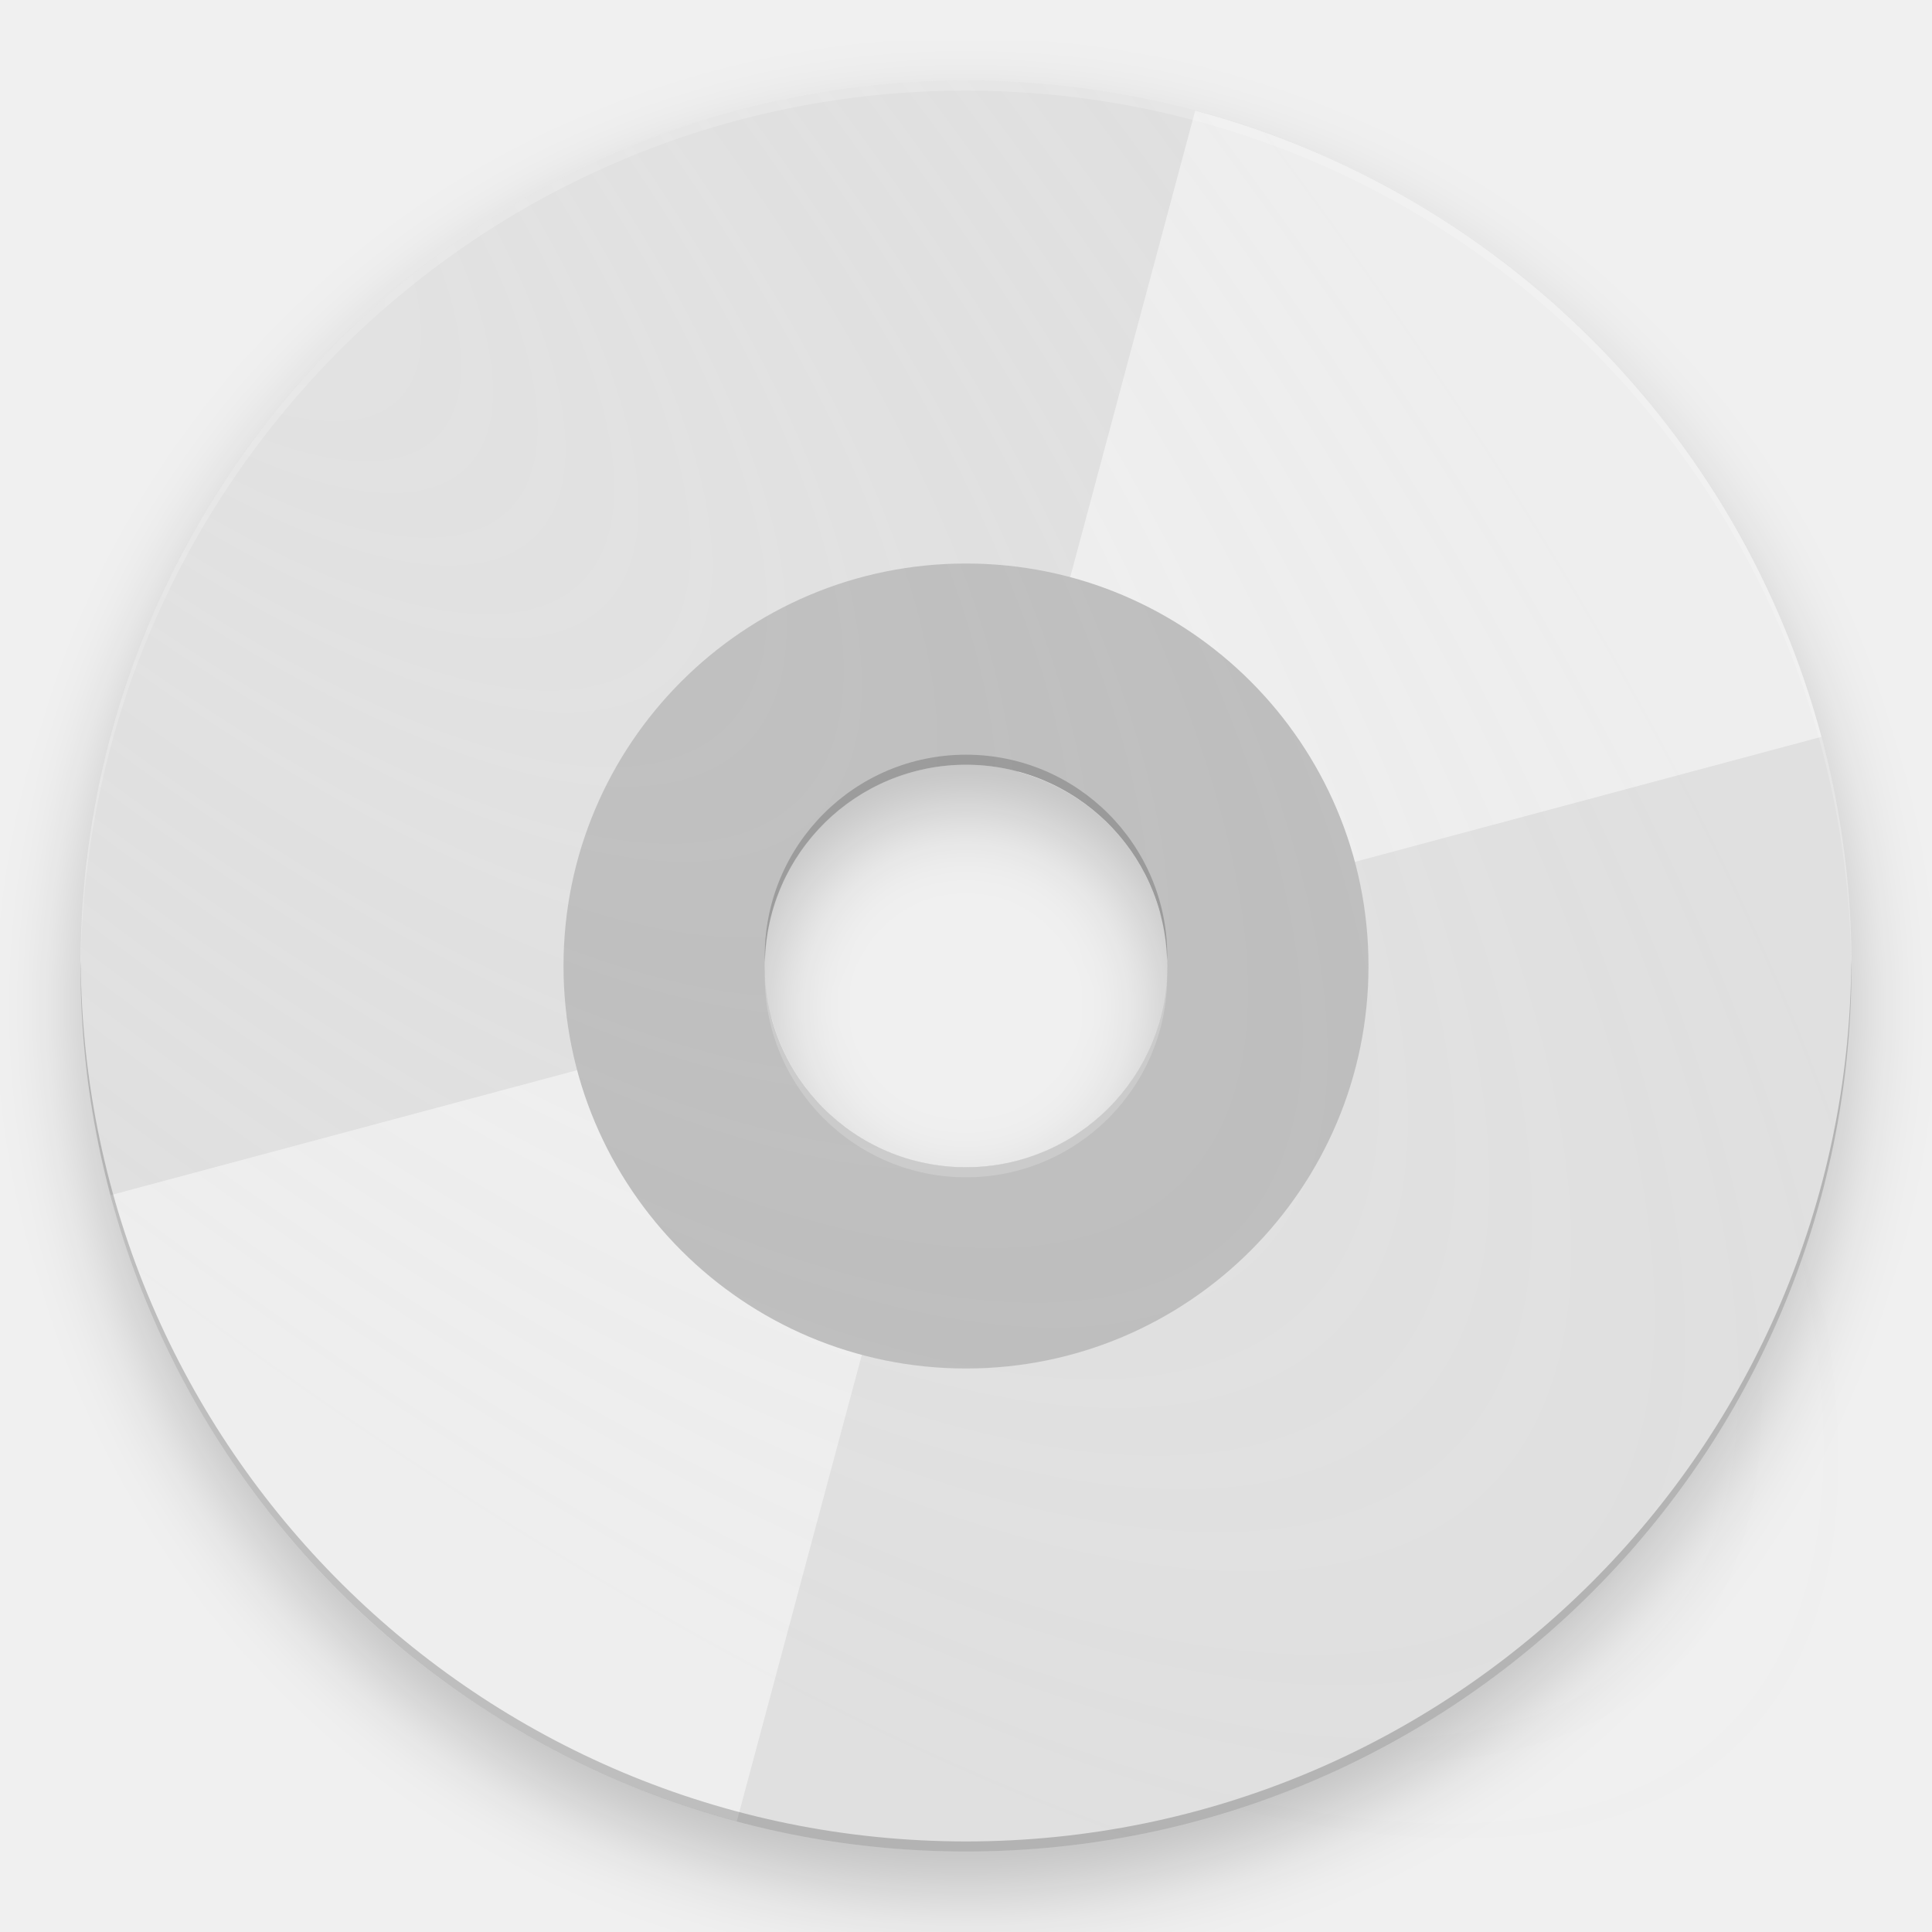
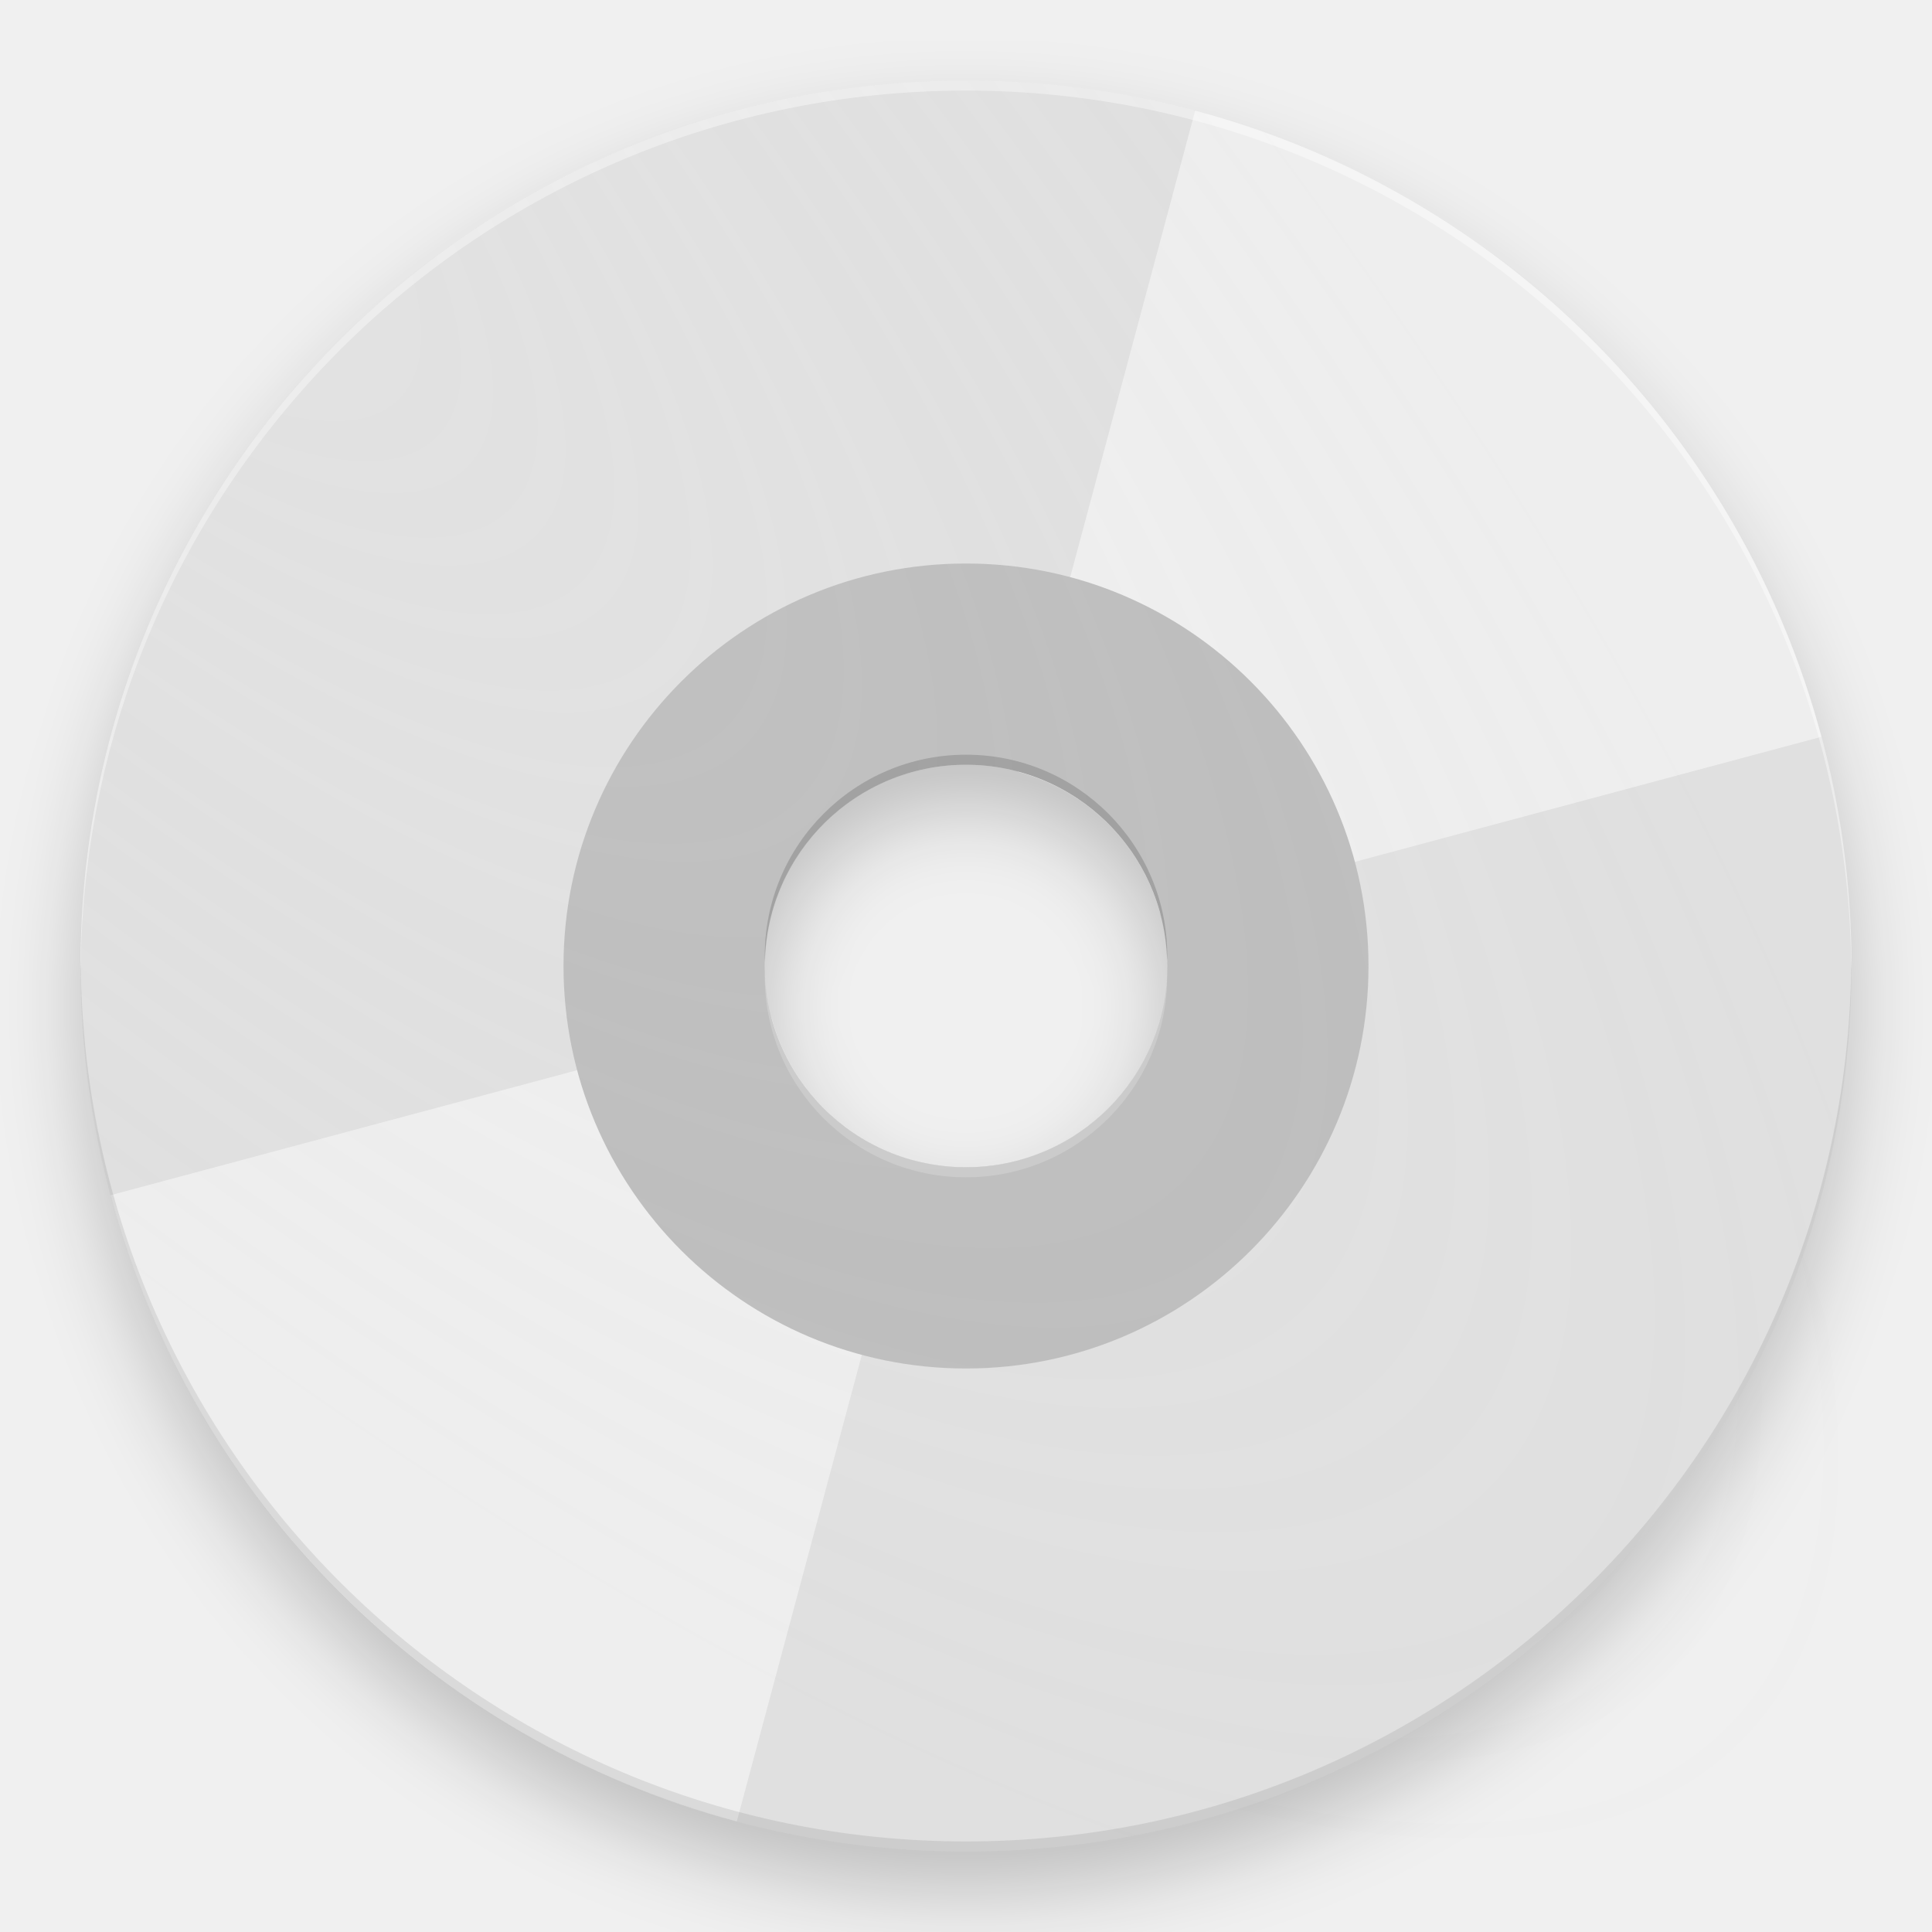
- <svg xmlns="http://www.w3.org/2000/svg" xmlns:ns1="http://www.openswatchbook.org/uri/2009/osb" xmlns:xlink="http://www.w3.org/1999/xlink" id="svg2" version="1.1" xml:space="preserve" width="48" height="48" viewBox="0 0 48 48" style="enable-background:new">
+ <svg xmlns="http://www.w3.org/2000/svg" xmlns:ns1="http://www.openswatchbook.org/uri/2009/osb" xmlns:xlink="http://www.w3.org/1999/xlink" id="svg2" version="1.1" xml:space="preserve" width="192" height="192" viewBox="0 0 192 192" style="enable-background:new">
  <defs id="defs6">
    <linearGradient id="linearGradient5811">
      <stop style="stop-color:#ffffff;stop-opacity:0.1" offset="0" id="stop5813" />
      <stop style="stop-color:#e0e0e0;stop-opacity:0;" offset="1" id="stop5815" />
    </linearGradient>
    <linearGradient id="linearGradient6179" ns1:paint="solid">
      <stop style="stop-color:#000000;stop-opacity:1;" offset="0" id="stop6181" />
    </linearGradient>
    <clipPath clipPathUnits="userSpaceOnUse" id="clipPath18">
      <path d="M 0,512 512,512 512,0 0,0 0,512 Z" id="path20" />
    </clipPath>
    <filter style="color-interpolation-filters:sRGB" id="filter4889">
      <feFlood flood-opacity="0.26" flood-color="rgb(0,0,0)" result="flood" id="feFlood4891" />
      <feComposite in="flood" in2="SourceGraphic" operator="in" result="composite1" id="feComposite4893" />
      <feGaussianBlur in="composite1" stdDeviation="0.4" result="blur" id="feGaussianBlur4895" />
      <feOffset dx="0" dy="0.8" result="offset" id="feOffset4897" />
      <feComposite in2="offset" operator="over" result="composite2" id="feComposite4899" in="SourceGraphic" />
    </filter>
    <filter style="color-interpolation-filters:sRGB" id="filter4683">
      <feFlood flood-opacity="0.2" flood-color="rgb(0,0,0)" result="flood" id="feFlood4685" />
      <feComposite in="flood" in2="SourceGraphic" operator="in" result="composite1" id="feComposite4687" />
      <feGaussianBlur in="composite1" stdDeviation="4" result="blur" id="feGaussianBlur4689" />
      <feOffset dx="0" dy="4" result="offset" id="feOffset4691" />
      <feComposite in="SourceGraphic" in2="offset" operator="over" result="composite2" id="feComposite4693" />
    </filter>
    <filter style="color-interpolation-filters:sRGB" id="filter4683-6">
      <feFlood flood-opacity="0.2" flood-color="rgb(0,0,0)" result="flood" id="feFlood4685-4" />
      <feComposite in="flood" in2="SourceGraphic" operator="in" result="composite1" id="feComposite4687-7" />
      <feGaussianBlur in="composite1" stdDeviation="4" result="blur" id="feGaussianBlur4689-4" />
      <feOffset dx="0" dy="4" result="offset" id="feOffset4691-6" />
      <feComposite in="SourceGraphic" in2="offset" operator="over" result="composite2" id="feComposite4693-0" />
    </filter>
    <filter style="color-interpolation-filters:sRGB" id="filter5680">
      <feFlood flood-opacity="0.2" flood-color="rgb(0,0,0)" result="flood" id="feFlood5682" />
      <feComposite in="flood" in2="SourceGraphic" operator="in" result="composite1" id="feComposite5684" />
      <feGaussianBlur in="composite1" stdDeviation="4" result="blur" id="feGaussianBlur5686" />
      <feOffset dx="0" dy="4" result="offset" id="feOffset5688" />
      <feComposite in="SourceGraphic" in2="offset" operator="over" result="composite2" id="feComposite5690" />
    </filter>
    <filter style="color-interpolation-filters:sRGB" id="filter4683-3">
      <feFlood flood-opacity="0.2" flood-color="rgb(0,0,0)" result="flood" id="feFlood4685-5" />
      <feComposite in="flood" in2="SourceGraphic" operator="in" result="composite1" id="feComposite4687-4" />
      <feGaussianBlur in="composite1" stdDeviation="4" result="blur" id="feGaussianBlur4689-7" />
      <feOffset dx="0" dy="4" result="offset" id="feOffset4691-4" />
      <feComposite in="SourceGraphic" in2="offset" operator="over" result="composite2" id="feComposite4693-1" />
    </filter>
    <filter style="color-interpolation-filters:sRGB" id="filter5680-7">
      <feFlood flood-opacity="0.2" flood-color="rgb(0,0,0)" result="flood" id="feFlood5682-7" />
      <feComposite in="flood" in2="SourceGraphic" operator="in" result="composite1" id="feComposite5684-9" />
      <feGaussianBlur in="composite1" stdDeviation="4" result="blur" id="feGaussianBlur5686-9" />
      <feOffset dx="0" dy="4" result="offset" id="feOffset5688-9" />
      <feComposite in="SourceGraphic" in2="offset" operator="over" result="composite2" id="feComposite5690-9" />
    </filter>
-     <radialGradient xlink:href="#linearGradient5811" id="radialGradient5817" cx="0.187" cy="0.187" fx="0.187" fy="0.187" r="88" gradientUnits="userSpaceOnUse" gradientTransform="matrix(0.5217432,0.5217432,-0.1767767,0.1767767,-0.01776168,143.9161)" />
+     <radialGradient xlink:href="#linearGradient5811" id="radialGradient5817" cx="0.187" cy="0.187" fx="0.187" fy="0.187" r="88" gradientUnits="userSpaceOnUse" gradientTransform="matrix(2.086973,2.086973,-0.7071068,0.7071068,-0.0710467,-0.3355601)" />
  </defs>
-   <g id="layer6" style="display:inline" transform="translate(0,-144)">
-     <path style="opacity:1;fill:#e0e0e0;fill-opacity:1;fill-rule:evenodd;stroke:none;stroke-width:4;stroke-linecap:butt;stroke-linejoin:miter;stroke-miterlimit:4;stroke-dasharray:none;stroke-dashoffset:0;stroke-opacity:1;filter:url(#filter4683)" d="M 96,8 A 88,88 0 0 0 8,96 88,88 0 0 0 96,184 88,88 0 0 0 184,96 88,88 0 0 0 96,8 Z m 0,68 A 20,20 0 0 1 116,96 20,20 0 0 1 96,116 20,20 0 0 1 76,96 20,20 0 0 1 96,76 Z" id="path4468" transform="matrix(0.25,0,0,0.25,0,144)" />
-     <path style="opacity:1;fill:#eeeeee;fill-opacity:1;fill-rule:evenodd;stroke:none;stroke-width:4;stroke-linecap:butt;stroke-linejoin:miter;stroke-miterlimit:4;stroke-dasharray:none;stroke-dashoffset:0;stroke-opacity:1;enable-background:new" d="m 19.172,169.293 -16.423,4.4 a 22,22 0 0 0 15.557,15.557 l 4.401,-16.426 a 5,5 0 0 1 -3.535,-3.531 z" id="path4468-2" />
-     <path style="display:inline;opacity:1;fill:#eeeeee;fill-opacity:1;fill-rule:evenodd;stroke:none;stroke-width:4;stroke-linecap:butt;stroke-linejoin:miter;stroke-miterlimit:4;stroke-dasharray:none;stroke-dashoffset:0;stroke-opacity:1;enable-background:new" d="m 29.694,146.75 -4.401,16.426 a 5,5 0 0 1 3.535,3.531 l 16.423,-4.4 A 22,22 0 0 0 29.694,146.75 Z" id="path4468-2-8" />
-     <path style="display:inline;opacity:0.2;fill:#ffffff;fill-opacity:1;fill-rule:evenodd;stroke:none;stroke-width:4;stroke-linecap:butt;stroke-linejoin:miter;stroke-miterlimit:4;stroke-dasharray:none;stroke-dashoffset:0;stroke-opacity:1;enable-background:new" d="m 24,146 a 22,22 0 0 0 -22,22 22,22 0 0 0 0.005,0.146 A 22,22 0 0 1 24,146.25 22,22 0 0 1 45.995,168.104 22,22 0 0 0 46,168 22,22 0 0 0 24,146 Z" id="path4468-3" />
-     <path style="display:inline;opacity:0.2;fill:#000000;fill-opacity:1;fill-rule:evenodd;stroke:none;stroke-width:4;stroke-linecap:butt;stroke-linejoin:miter;stroke-miterlimit:4;stroke-dasharray:none;stroke-dashoffset:0;stroke-opacity:1;enable-background:new" d="M 45.995,167.854 A 22,22 0 0 1 24,189.75 22,22 0 0 1 2.005,167.896 22,22 0 0 0 2,168 a 22,22 0 0 0 22,22 22,22 0 0 0 22,-22 22,22 0 0 0 -0.005,-0.146 z" id="path4468-23" />
-     <path style="opacity:1;fill:#bdbdbd;fill-opacity:1;fill-rule:evenodd;stroke:none;stroke-width:4;stroke-linecap:butt;stroke-linejoin:miter;stroke-miterlimit:4;stroke-dasharray:none;stroke-dashoffset:0;stroke-opacity:1" d="m 24,158 a 10,10 0 0 0 -10,10 10,10 0 0 0 10,10 10,10 0 0 0 10,-10 10,10 0 0 0 -10,-10 z m 0,5 a 5,5 0 0 1 5,5 5,5 0 0 1 -5,5 5,5 0 0 1 -5,-5 5,5 0 0 1 5,-5 z" id="path4602" />
-     <path style="display:inline;opacity:0.2;fill:#ffffff;fill-opacity:1;fill-rule:evenodd;stroke:none;stroke-width:4;stroke-linecap:butt;stroke-linejoin:miter;stroke-miterlimit:4;stroke-dasharray:none;stroke-dashoffset:0;stroke-opacity:1;enable-background:new" d="m 28.995,168.104 c -0.057,2.718 -2.276,4.893 -4.995,4.896 -2.703,-0.002 -4.916,-2.152 -4.995,-4.854 -0.002,0.035 -0.004,0.07 -0.005,0.104 0,2.761 2.239,5 5,5 2.761,0 5,-2.239 5,-5 -0.001,-0.049 -0.003,-0.097 -0.005,-0.146 z" id="path4602-6" />
-     <path style="display:inline;opacity:0.2;fill:#000000;fill-opacity:1;fill-rule:evenodd;stroke:none;stroke-width:4;stroke-linecap:butt;stroke-linejoin:miter;stroke-miterlimit:4;stroke-dasharray:none;stroke-dashoffset:0;stroke-opacity:1;enable-background:new" d="m 24,162.75 c -2.761,0 -5,2.239 -5,5 0.001,0.049 0.003,0.097 0.005,0.146 0.057,-2.718 2.276,-4.893 4.995,-4.896 2.703,0.002 4.916,2.152 4.995,4.854 0.002,-0.035 0.004,-0.07 0.005,-0.104 0,-2.761 -2.239,-5 -5,-5 z" id="path4602-4" />
+   <g id="layer6" style="display:inline">
+     <path style="opacity:1;fill:#e0e0e0;fill-opacity:1;fill-rule:evenodd;stroke:none;stroke-width:4;stroke-linecap:butt;stroke-linejoin:miter;stroke-miterlimit:4;stroke-dasharray:none;stroke-dashoffset:0;stroke-opacity:1;filter:url(#filter4683)" d="M 96,8 A 88,88 0 0 0 8,96 88,88 0 0 0 96,184 88,88 0 0 0 184,96 88,88 0 0 0 96,8 Z m 0,68 A 20,20 0 0 1 116,96 20,20 0 0 1 96,116 20,20 0 0 1 76,96 20,20 0 0 1 96,76 Z" id="path4468" />
+     <path style="opacity:1;fill:#eeeeee;fill-opacity:1;fill-rule:evenodd;stroke:none;stroke-width:4;stroke-linecap:butt;stroke-linejoin:miter;stroke-miterlimit:4;stroke-dasharray:none;stroke-dashoffset:0;stroke-opacity:1;enable-background:new" d="m 76.689,101.174 -65.691,17.602 a 88,88 0 0 0 62.227,62.227 L 90.83,115.297 A 20,20 0 0 1 76.689,101.174 Z" id="path4468-2" />
+     <path style="display:inline;opacity:1;fill:#eeeeee;fill-opacity:1;fill-rule:evenodd;stroke:none;stroke-width:4;stroke-linecap:butt;stroke-linejoin:miter;stroke-miterlimit:4;stroke-dasharray:none;stroke-dashoffset:0;stroke-opacity:1;enable-background:new" d="M 118.775,10.998 101.17,76.703 a 20,20 0 0 1 14.141,14.123 L 181.002,73.225 A 88,88 0 0 0 118.775,10.998 Z" id="path4468-2-8" />
+     <path style="display:inline;opacity:0.4;fill:#ffffff;fill-opacity:1;fill-rule:evenodd;stroke:none;stroke-width:4;stroke-linecap:butt;stroke-linejoin:miter;stroke-miterlimit:4;stroke-dasharray:none;stroke-dashoffset:0;stroke-opacity:1;enable-background:new" d="M 96,8 A 88,88 0 0 0 8,96 88,88 0 0 0 8.021,96.586 88,88 0 0 1 96,9 88,88 0 0 1 183.978,96.414 88,88 0 0 0 184,96 88,88 0 0 0 96,8 Z" id="path4468-3" />
+     <path style="display:inline;opacity:0.1;fill:#212121;fill-opacity:1;fill-rule:evenodd;stroke:none;stroke-width:4;stroke-linecap:butt;stroke-linejoin:miter;stroke-miterlimit:4;stroke-dasharray:none;stroke-dashoffset:0;stroke-opacity:1;enable-background:new" d="M 183.978,95.414 A 88,88 0 0 1 96,183 88,88 0 0 1 8.021,95.586 88,88 0 0 0 8,96 88,88 0 0 0 96,184 88,88 0 0 0 184,96 a 88,88 0 0 0 -0.022,-0.586 z" id="path4468-23" />
+     <path style="opacity:1;fill:#bdbdbd;fill-opacity:1;fill-rule:evenodd;stroke:none;stroke-width:4;stroke-linecap:butt;stroke-linejoin:miter;stroke-miterlimit:4;stroke-dasharray:none;stroke-dashoffset:0;stroke-opacity:1" d="M 96,56 A 40,40 0 0 0 56,96 40,40 0 0 0 96,136 40,40 0 0 0 136,96 40,40 0 0 0 96,56 Z m 0,20 a 20,20 0 0 1 20,20 20,20 0 0 1 -20,20 20,20 0 0 1 -20,-20 20,20 0 0 1 20,-20 z" id="path4602" />
+     <path style="display:inline;opacity:0.2;fill:#ffffff;fill-opacity:1;fill-rule:evenodd;stroke:none;stroke-width:4;stroke-linecap:butt;stroke-linejoin:miter;stroke-miterlimit:4;stroke-dasharray:none;stroke-dashoffset:0;stroke-opacity:1;enable-background:new" d="M 115.979,96.418 C 115.751,107.292 106.876,115.991 96,116 85.186,115.992 76.336,107.391 76.021,96.582 c -0.009,0.139 -0.016,0.278 -0.022,0.418 0,11.046 8.954,20 20,20 11.046,0 20,-8.954 20,-20 -0.004,-0.194 -0.012,-0.388 -0.022,-0.582 z" id="path4602-6" />
+     <path style="display:inline;opacity:0.2;fill:#212121;fill-opacity:1;fill-rule:evenodd;stroke:none;stroke-width:4;stroke-linecap:butt;stroke-linejoin:miter;stroke-miterlimit:4;stroke-dasharray:none;stroke-dashoffset:0;stroke-opacity:1;enable-background:new" d="m 96,75 c -11.046,0 -20,8.954 -20,20 0.004,0.194 0.012,0.388 0.022,0.582 0.227,-10.874 9.102,-19.573 19.979,-19.582 10.814,0.008 19.664,8.609 19.979,19.418 0.009,-0.139 0.016,-0.278 0.022,-0.418 0,-11.046 -8.954,-20 -20,-20 z" id="path4602-4" />
  </g>
-   <g id="layer7" style="display:inline" transform="translate(0,-144)">
-     <path style="display:inline;opacity:1;fill:url(#radialGradient5817);fill-opacity:1;fill-rule:evenodd;stroke:none;stroke-width:4;stroke-linecap:butt;stroke-linejoin:miter;stroke-miterlimit:4;stroke-dasharray:none;stroke-dashoffset:0;stroke-opacity:1;enable-background:new" d="m 24,146 a 22,22 0 0 0 -22,22 22,22 0 0 0 22,22 22,22 0 0 0 6.502,-0.982 C 31.958,189.662 33.781,190 36,190 c 6.906,0 10,-3.26 10,-8.912 0,-2.265 -0.499,-4.224 -1.224,-5.931 A 22,22 0 0 0 46,168 22,22 0 0 0 24,146 Z m 0,17 a 5,5 0 0 1 5,5 5,5 0 0 1 -5,5 5,5 0 0 1 -5,-5 5,5 0 0 1 5,-5 z" id="path4468-4" />
+   <g id="layer7" style="display:inline">
+     <path style="display:inline;opacity:1;fill:url(#radialGradient5817);fill-opacity:1;fill-rule:evenodd;stroke:none;stroke-width:4;stroke-linecap:butt;stroke-linejoin:miter;stroke-miterlimit:4;stroke-dasharray:none;stroke-dashoffset:0;stroke-opacity:1;enable-background:new" d="m 96,8 a 88,88 0 0 0 -88,88 88,88 0 0 0 88,88 88,88 0 0 0 26.008,-3.93 C 127.83,182.647 135.124,184 144,184 c 27.626,0 40,-13.04 40,-35.648 0,-9.06 -1.997,-16.895 -4.896,-23.725 A 88,88 0 0 0 184,96 88,88 0 0 0 96,8 Z m 0,68 A 20,20 0 0 1 116,96 20,20 0 0 1 96,116 20,20 0 0 1 76,96 20,20 0 0 1 96,76 Z" id="path4468-4" />
  </g>
</svg>
